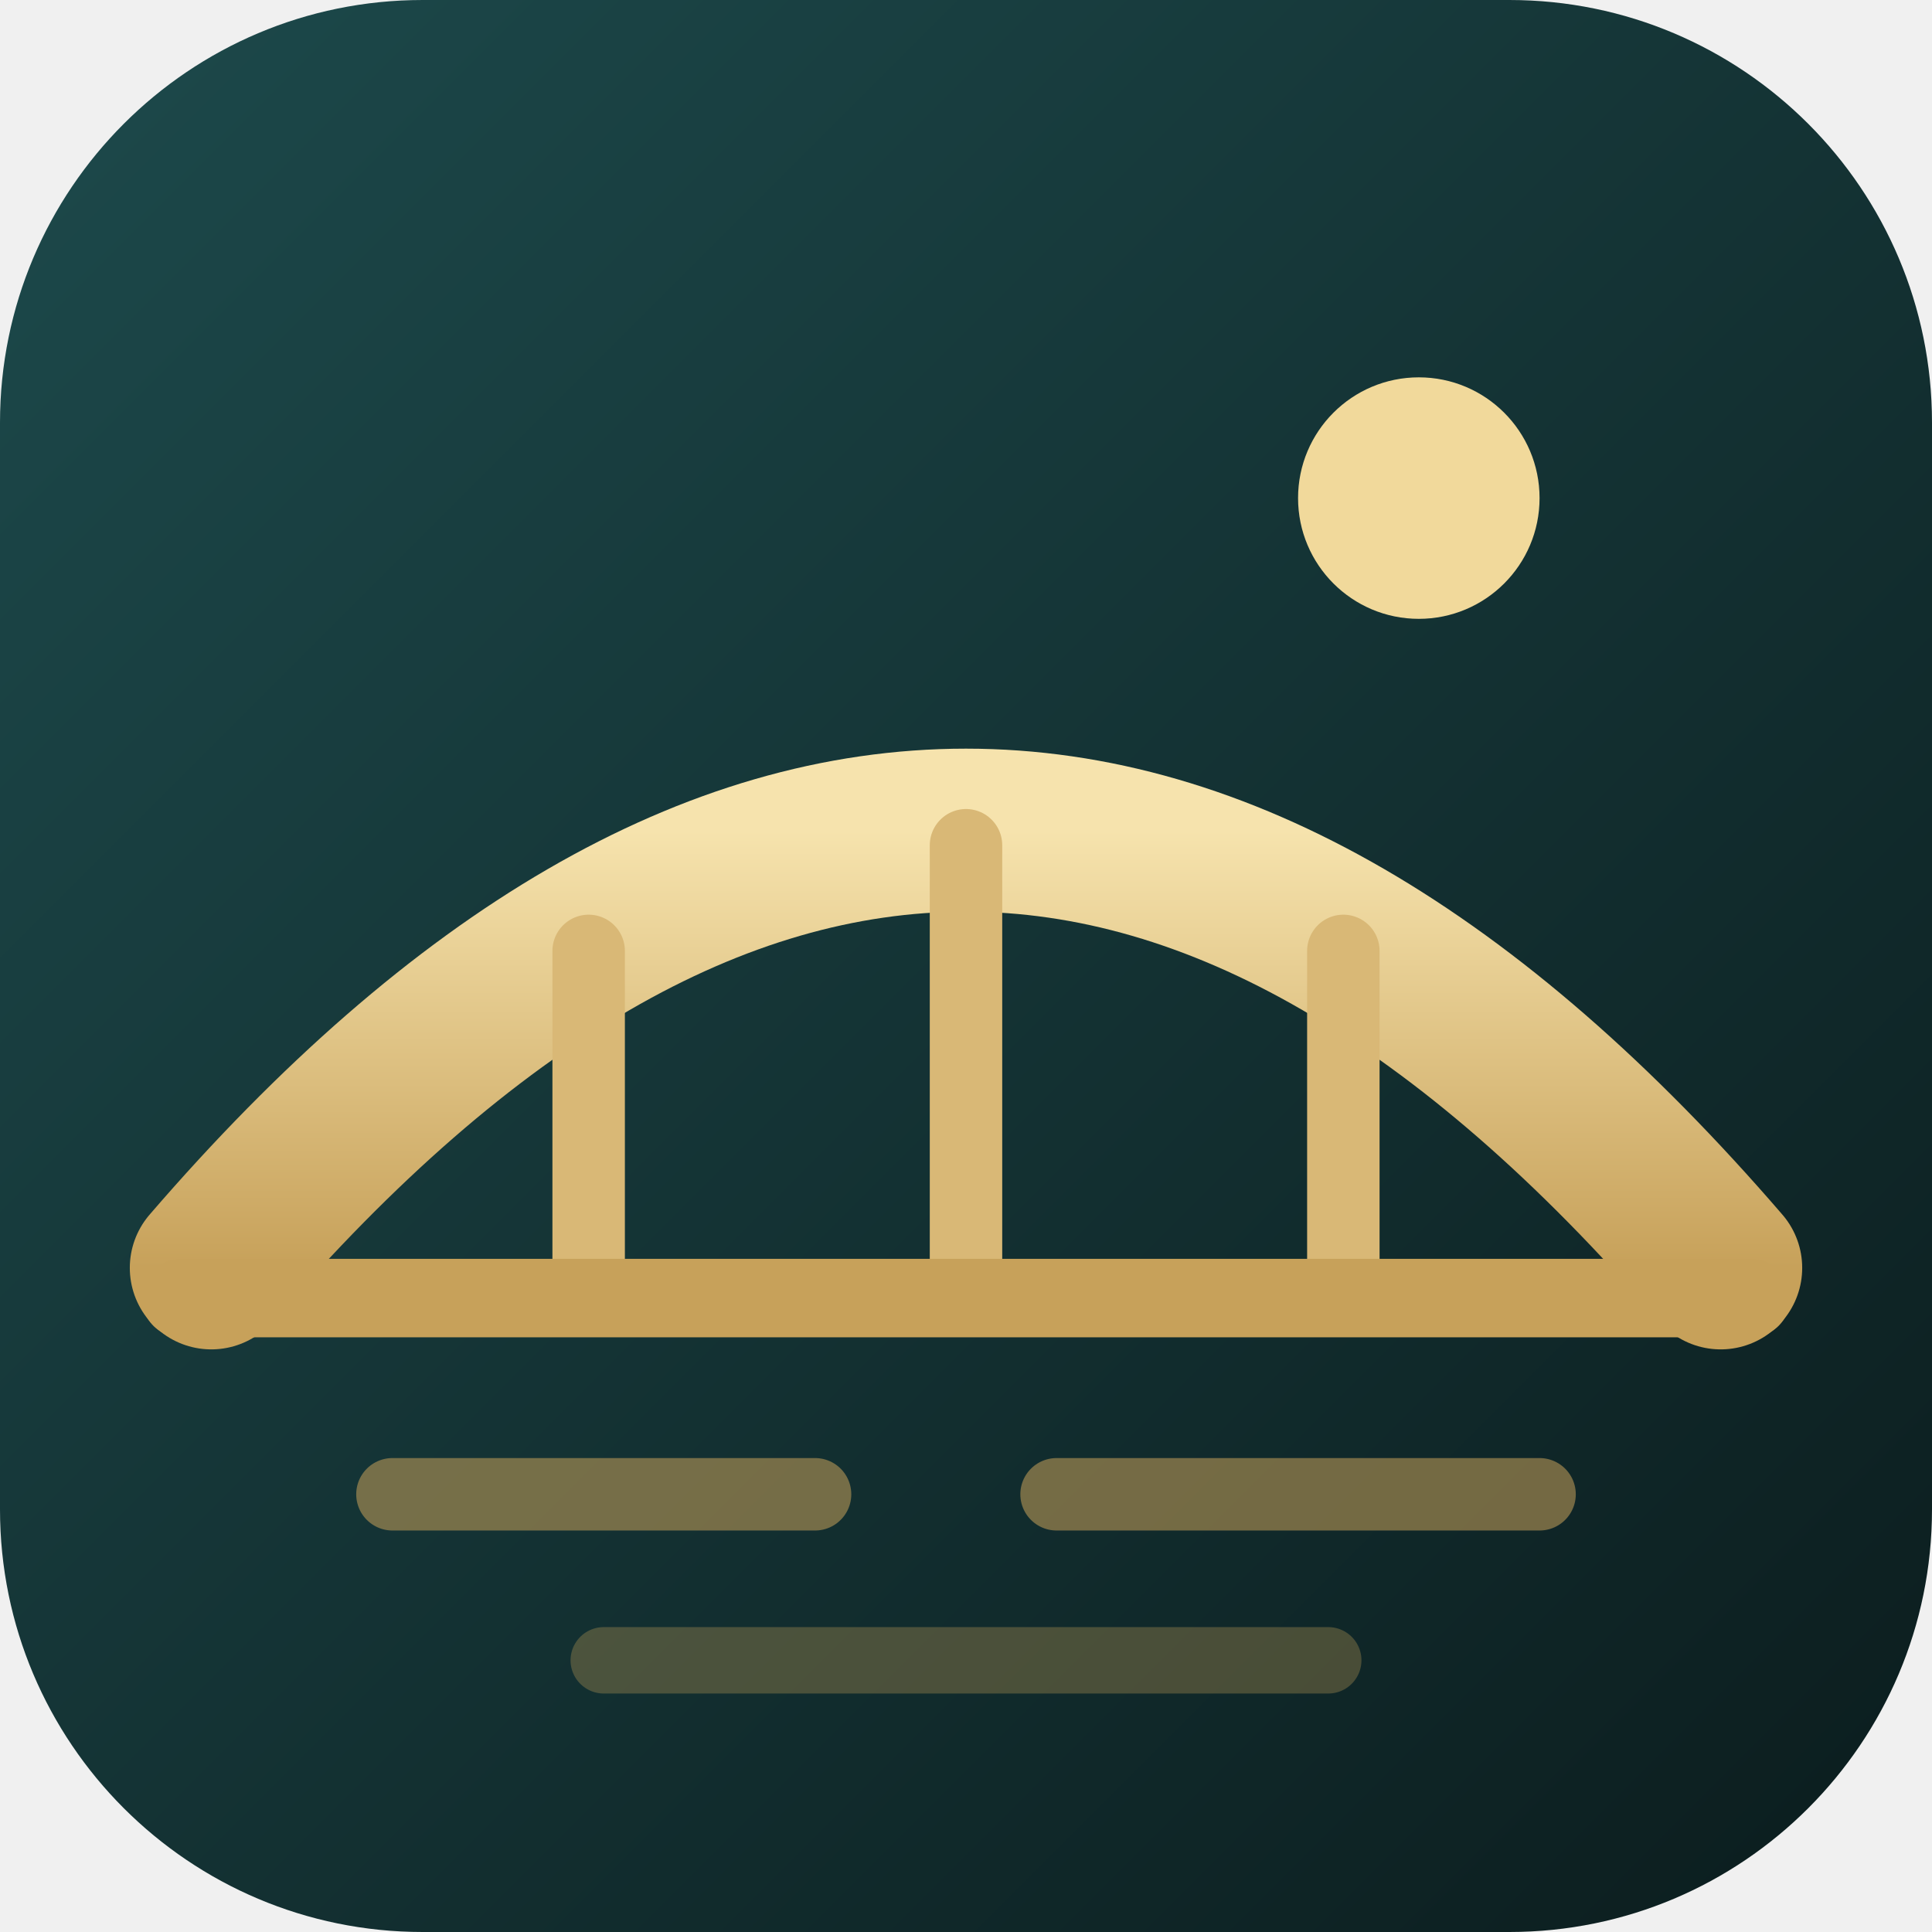
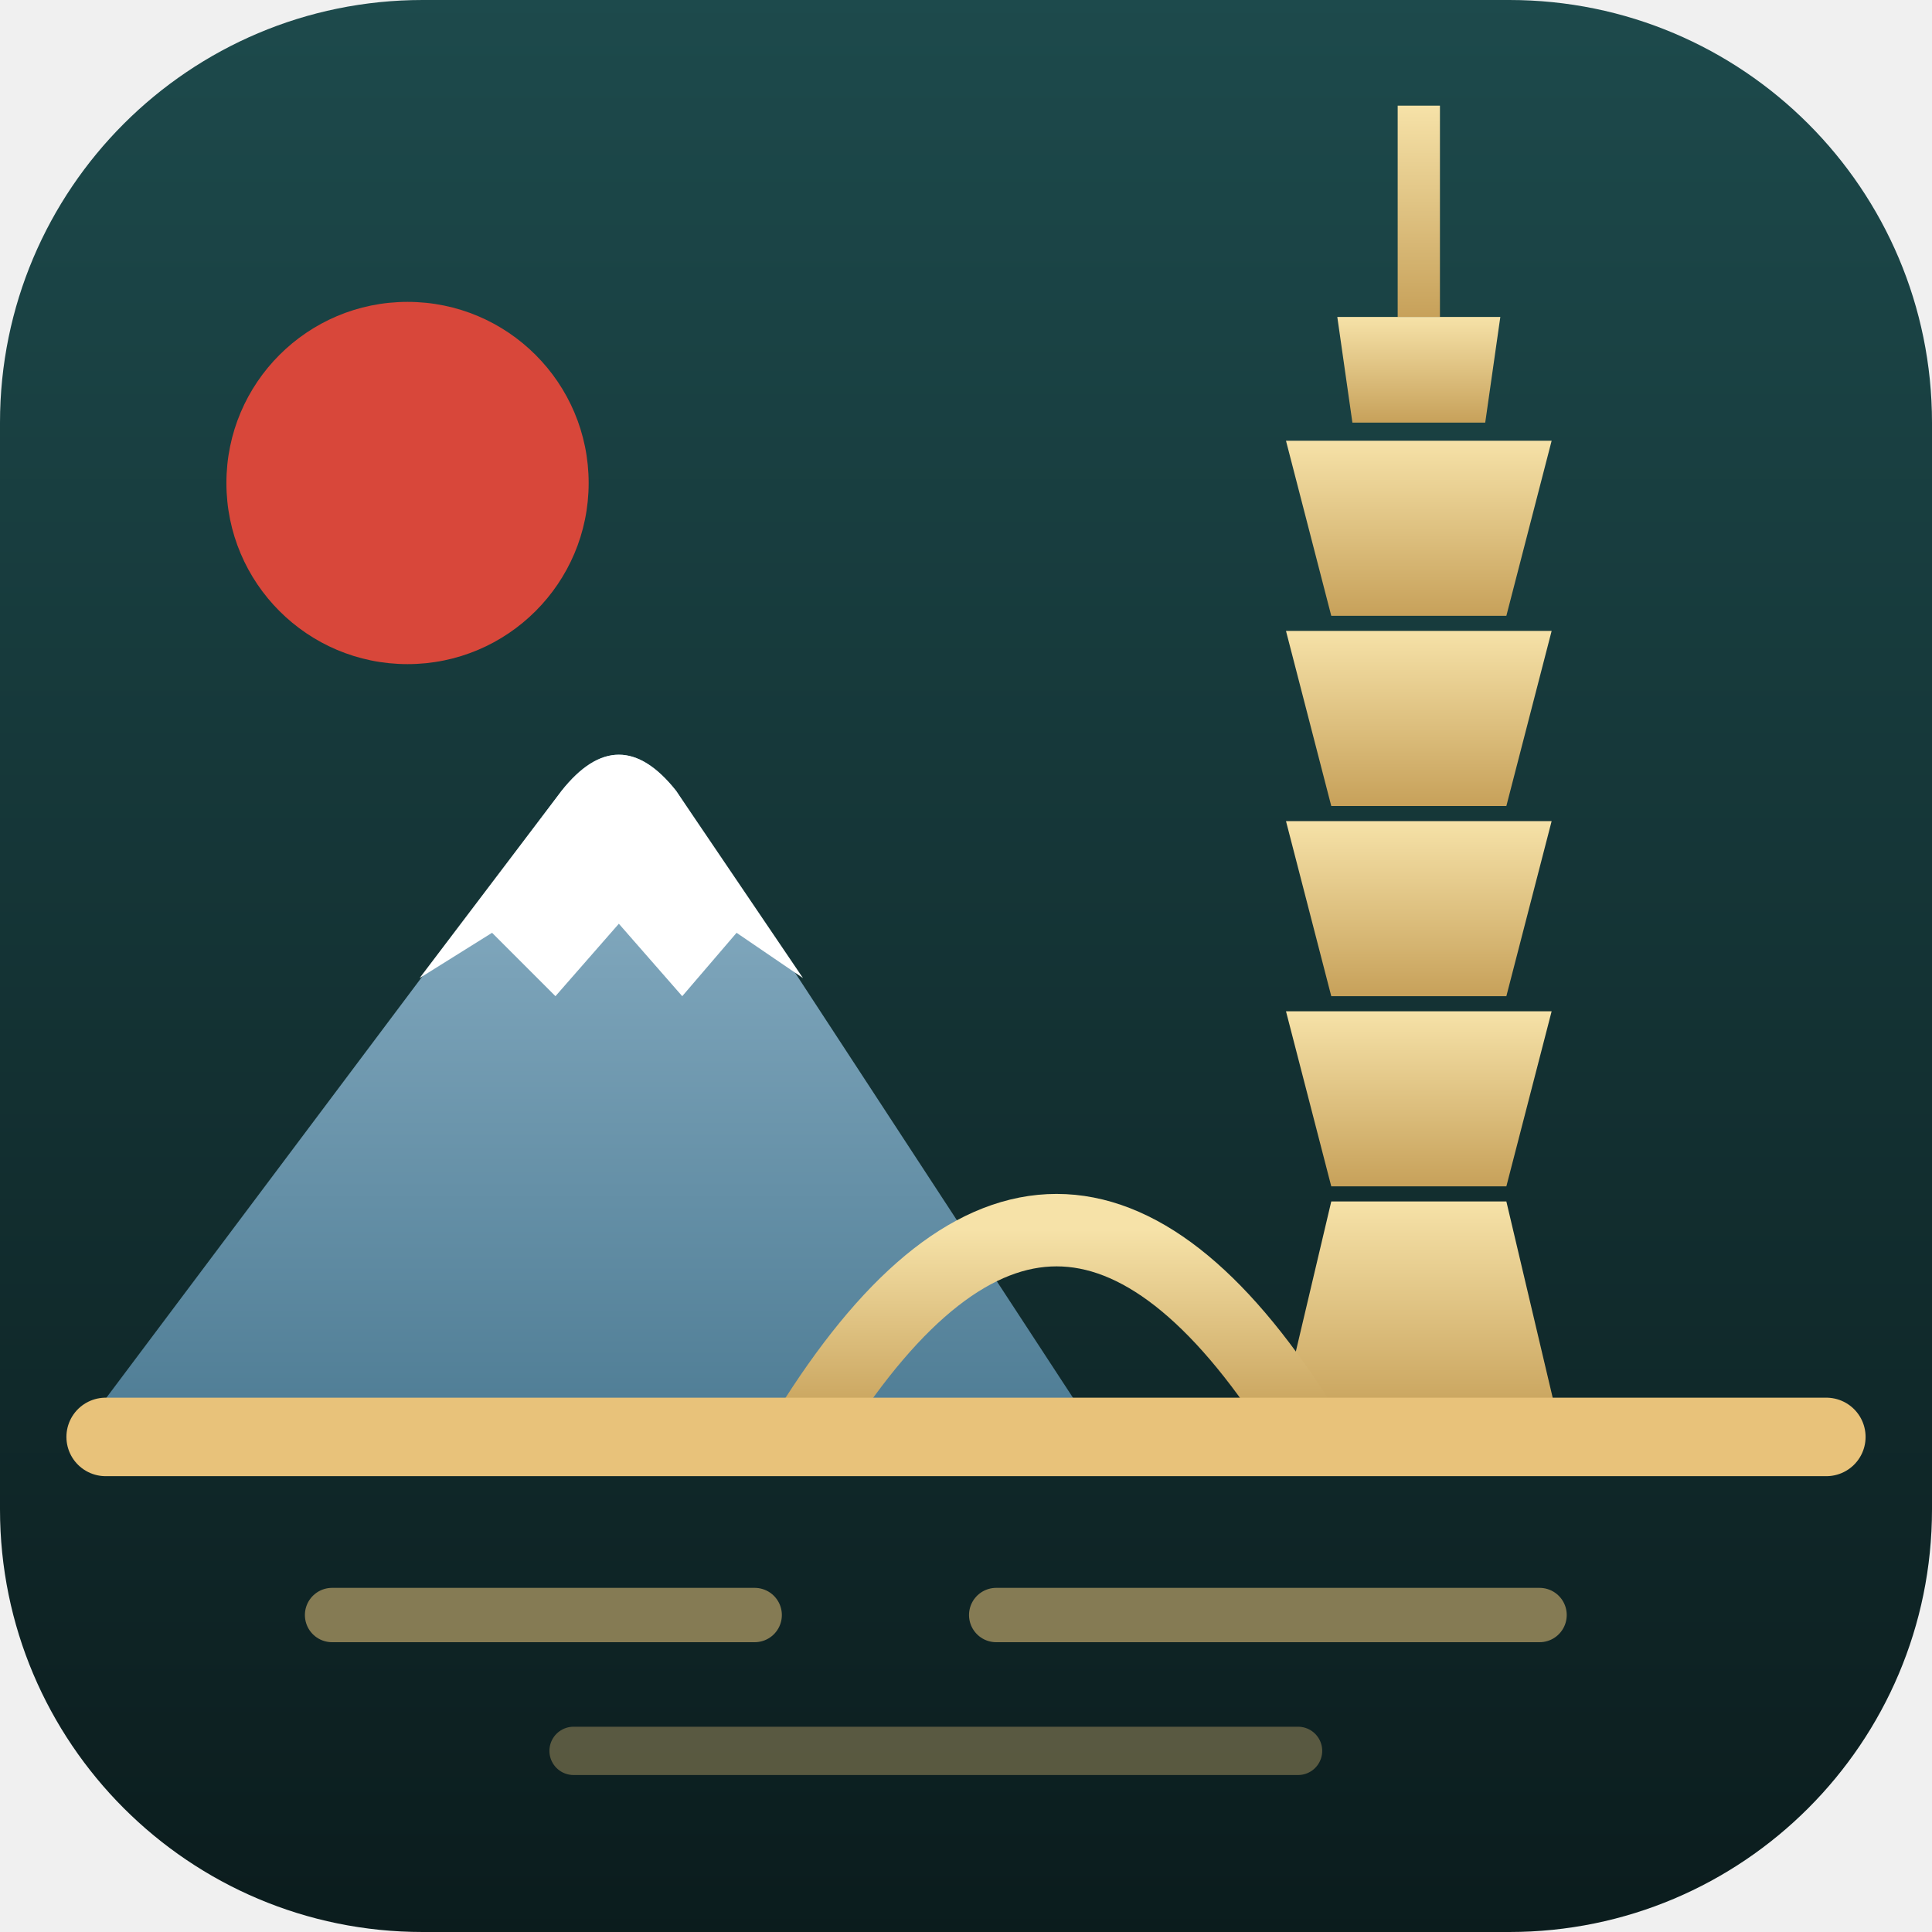
<svg xmlns="http://www.w3.org/2000/svg" viewBox="0 0 64 64">
  <defs>
-     <linearGradient id="bg" x1="0" y1="0" x2="1" y2="1">
+     <linearGradient id="bg" x1="0" y1="0" x2="0" y2="1">
      <stop offset="0" stop-color="#1d4a4c" />
      <stop offset="1" stop-color="#0b1c1d" />
    </linearGradient>
-     <linearGradient id="gd" x1="0" y1="0" x2="0" y2="1">
-       <stop offset="0" stop-color="#f6e3ad" />
+     <linearGradient id="au" x1="0" y1="0" x2="0" y2="1">
+       <stop offset="0" stop-color="#f6e2a8" />
      <stop offset="1" stop-color="#c7a15a" />
+     </linearGradient>
+     <linearGradient id="mt" x1="0" y1="0" x2="0" y2="1">
+       <stop offset="0" stop-color="#8fb4c9" />
+       <stop offset="1" stop-color="#4f7d95" />
    </linearGradient>
  </defs>
  <rect width="64" height="64" rx="14" fill="url(#bg)" />
-   <circle cx="47" cy="16.5" r="4" fill="#f1d99b" />
-   <path d="M7 42 Q32 13 57 42" fill="none" stroke="url(#gd)" stroke-width="5.4" stroke-linecap="round" />
-   <path d="M19.5 31.5V42M32 28V42M44.5 31.5V42" stroke="#d9b876" stroke-width="2.4" stroke-linecap="round" />
-   <path d="M6 43H58" stroke="#c7a15a" stroke-width="2.6" stroke-linecap="round" />
-   <path d="M13 49.5H27M35 49.5H51" stroke="#c7a15a" stroke-width="2.4" stroke-linecap="round" stroke-opacity=".55" />
-   <path d="M20 55H44" stroke="#c7a15a" stroke-width="2.2" stroke-linecap="round" stroke-opacity=".32" />
+   <circle cx="13.5" cy="16" r="6" fill="#d8473a" />
+   <path d="M3 47 L18.6 26.2 Q20.5 23.8 22.4 26.2 L36 47 Z" fill="url(#mt)" />
+   <path d="M13.9 32.4 L18.6 26.2 Q20.5 23.8 22.4 26.2 L26.6 32.4 L24.4 30.9 L22.6 33 L20.5 30.6 L18.4 33 L16.3 30.9 Z" fill="#fff" />
+   <g fill="url(#au)">
+     <rect x="46.3" y="3.5" width="1.4" height="7" />
+     <path d="M44.3 10.5 H49.7 L49.2 14 H44.8 Z" />
+     <path d="M42.6 14.6 H51.4 L49.9 20.4 H44.1 Z" />
+     <path d="M42.6 20.9 H51.4 L49.9 26.7 H44.1 Z" />
+     <path d="M42.6 27.2 H51.4 L49.9 33 H44.1 Z" />
+     <path d="M42.6 33.5 H51.4 L49.9 39.3 H44.1 Z" />
+     <path d="M44.1 39.8 H49.9 L51.6 47 H42.4 Z" />
+   </g>
+   <path d="M27 47 Q35 34.5 43 47" fill="none" stroke="url(#au)" stroke-width="2.4" stroke-linecap="round" />
+   <path d="M3.5 47.6 H60.5" stroke="#e8c27a" stroke-width="2.6" stroke-linecap="round" />
+   <path d="M11 53.5 H25 M33 53.5 H51" stroke="#e8c27a" stroke-width="1.8" stroke-linecap="round" opacity=".55" />
+   <path d="M19 58 H43" stroke="#e8c27a" stroke-width="1.6" stroke-linecap="round" opacity=".35" />
</svg>
